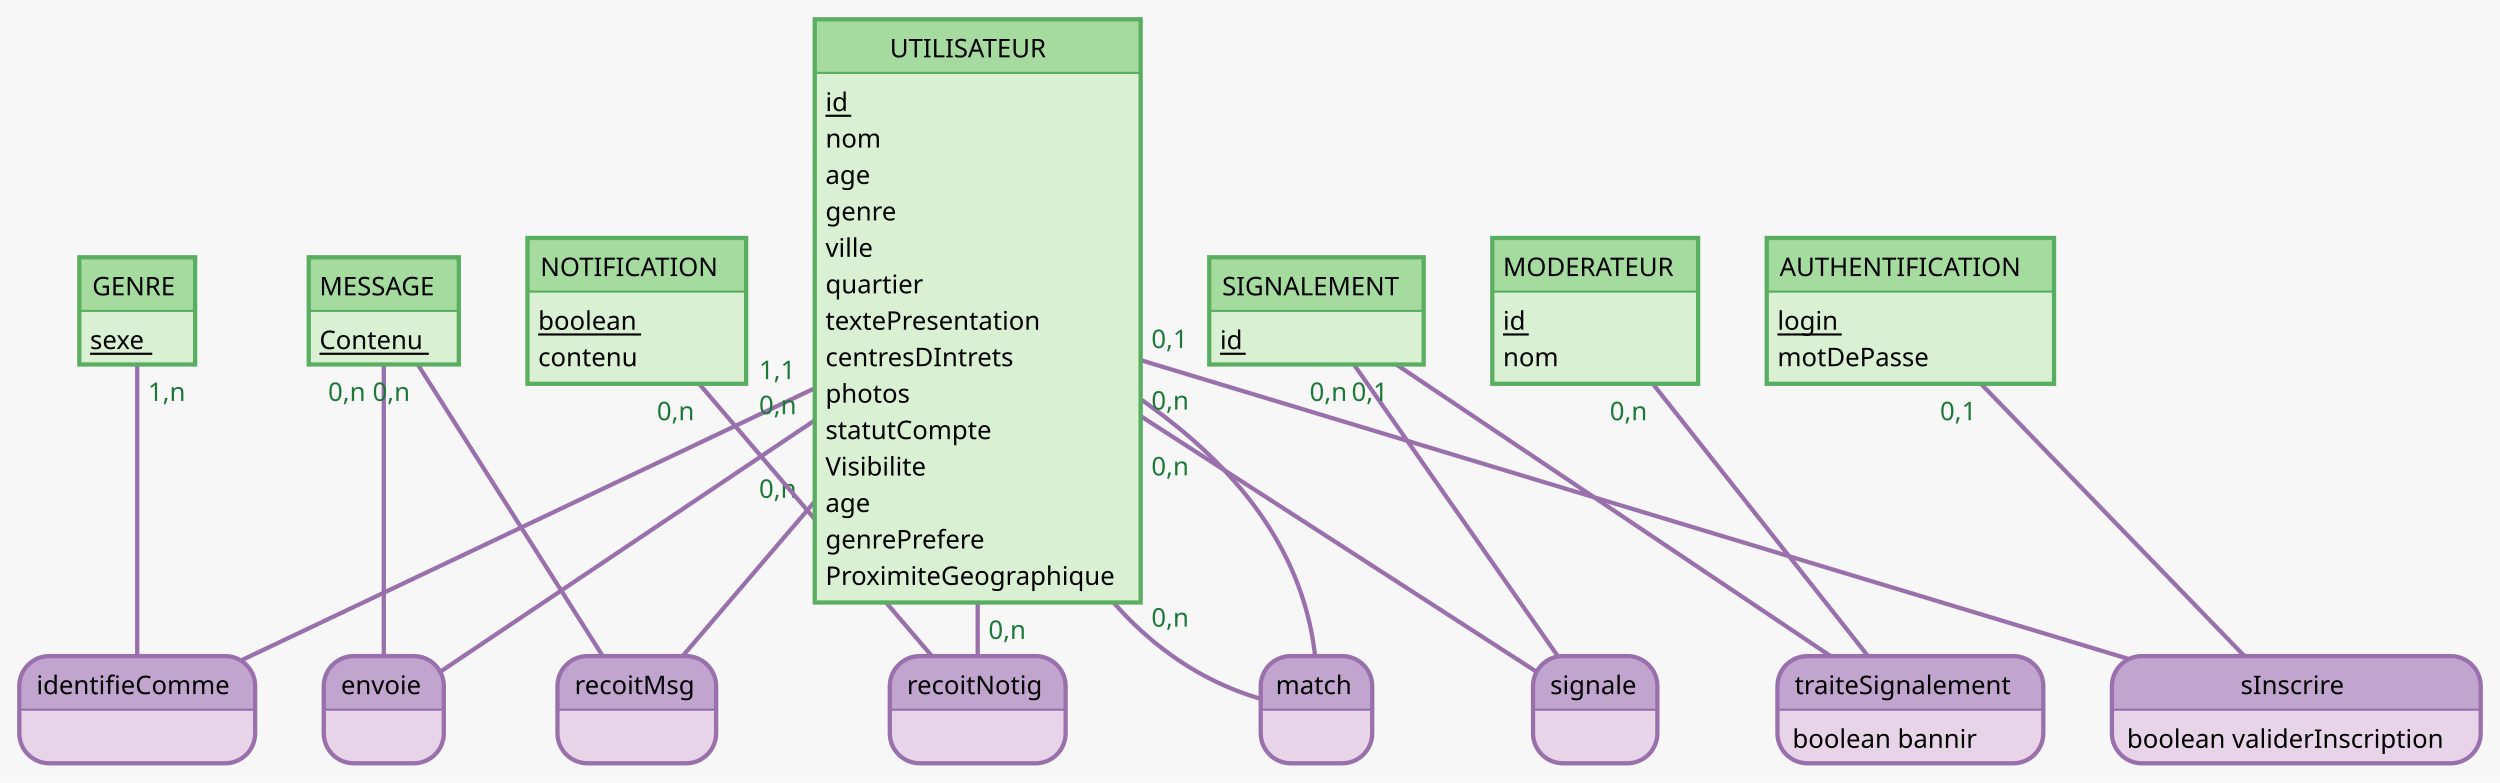
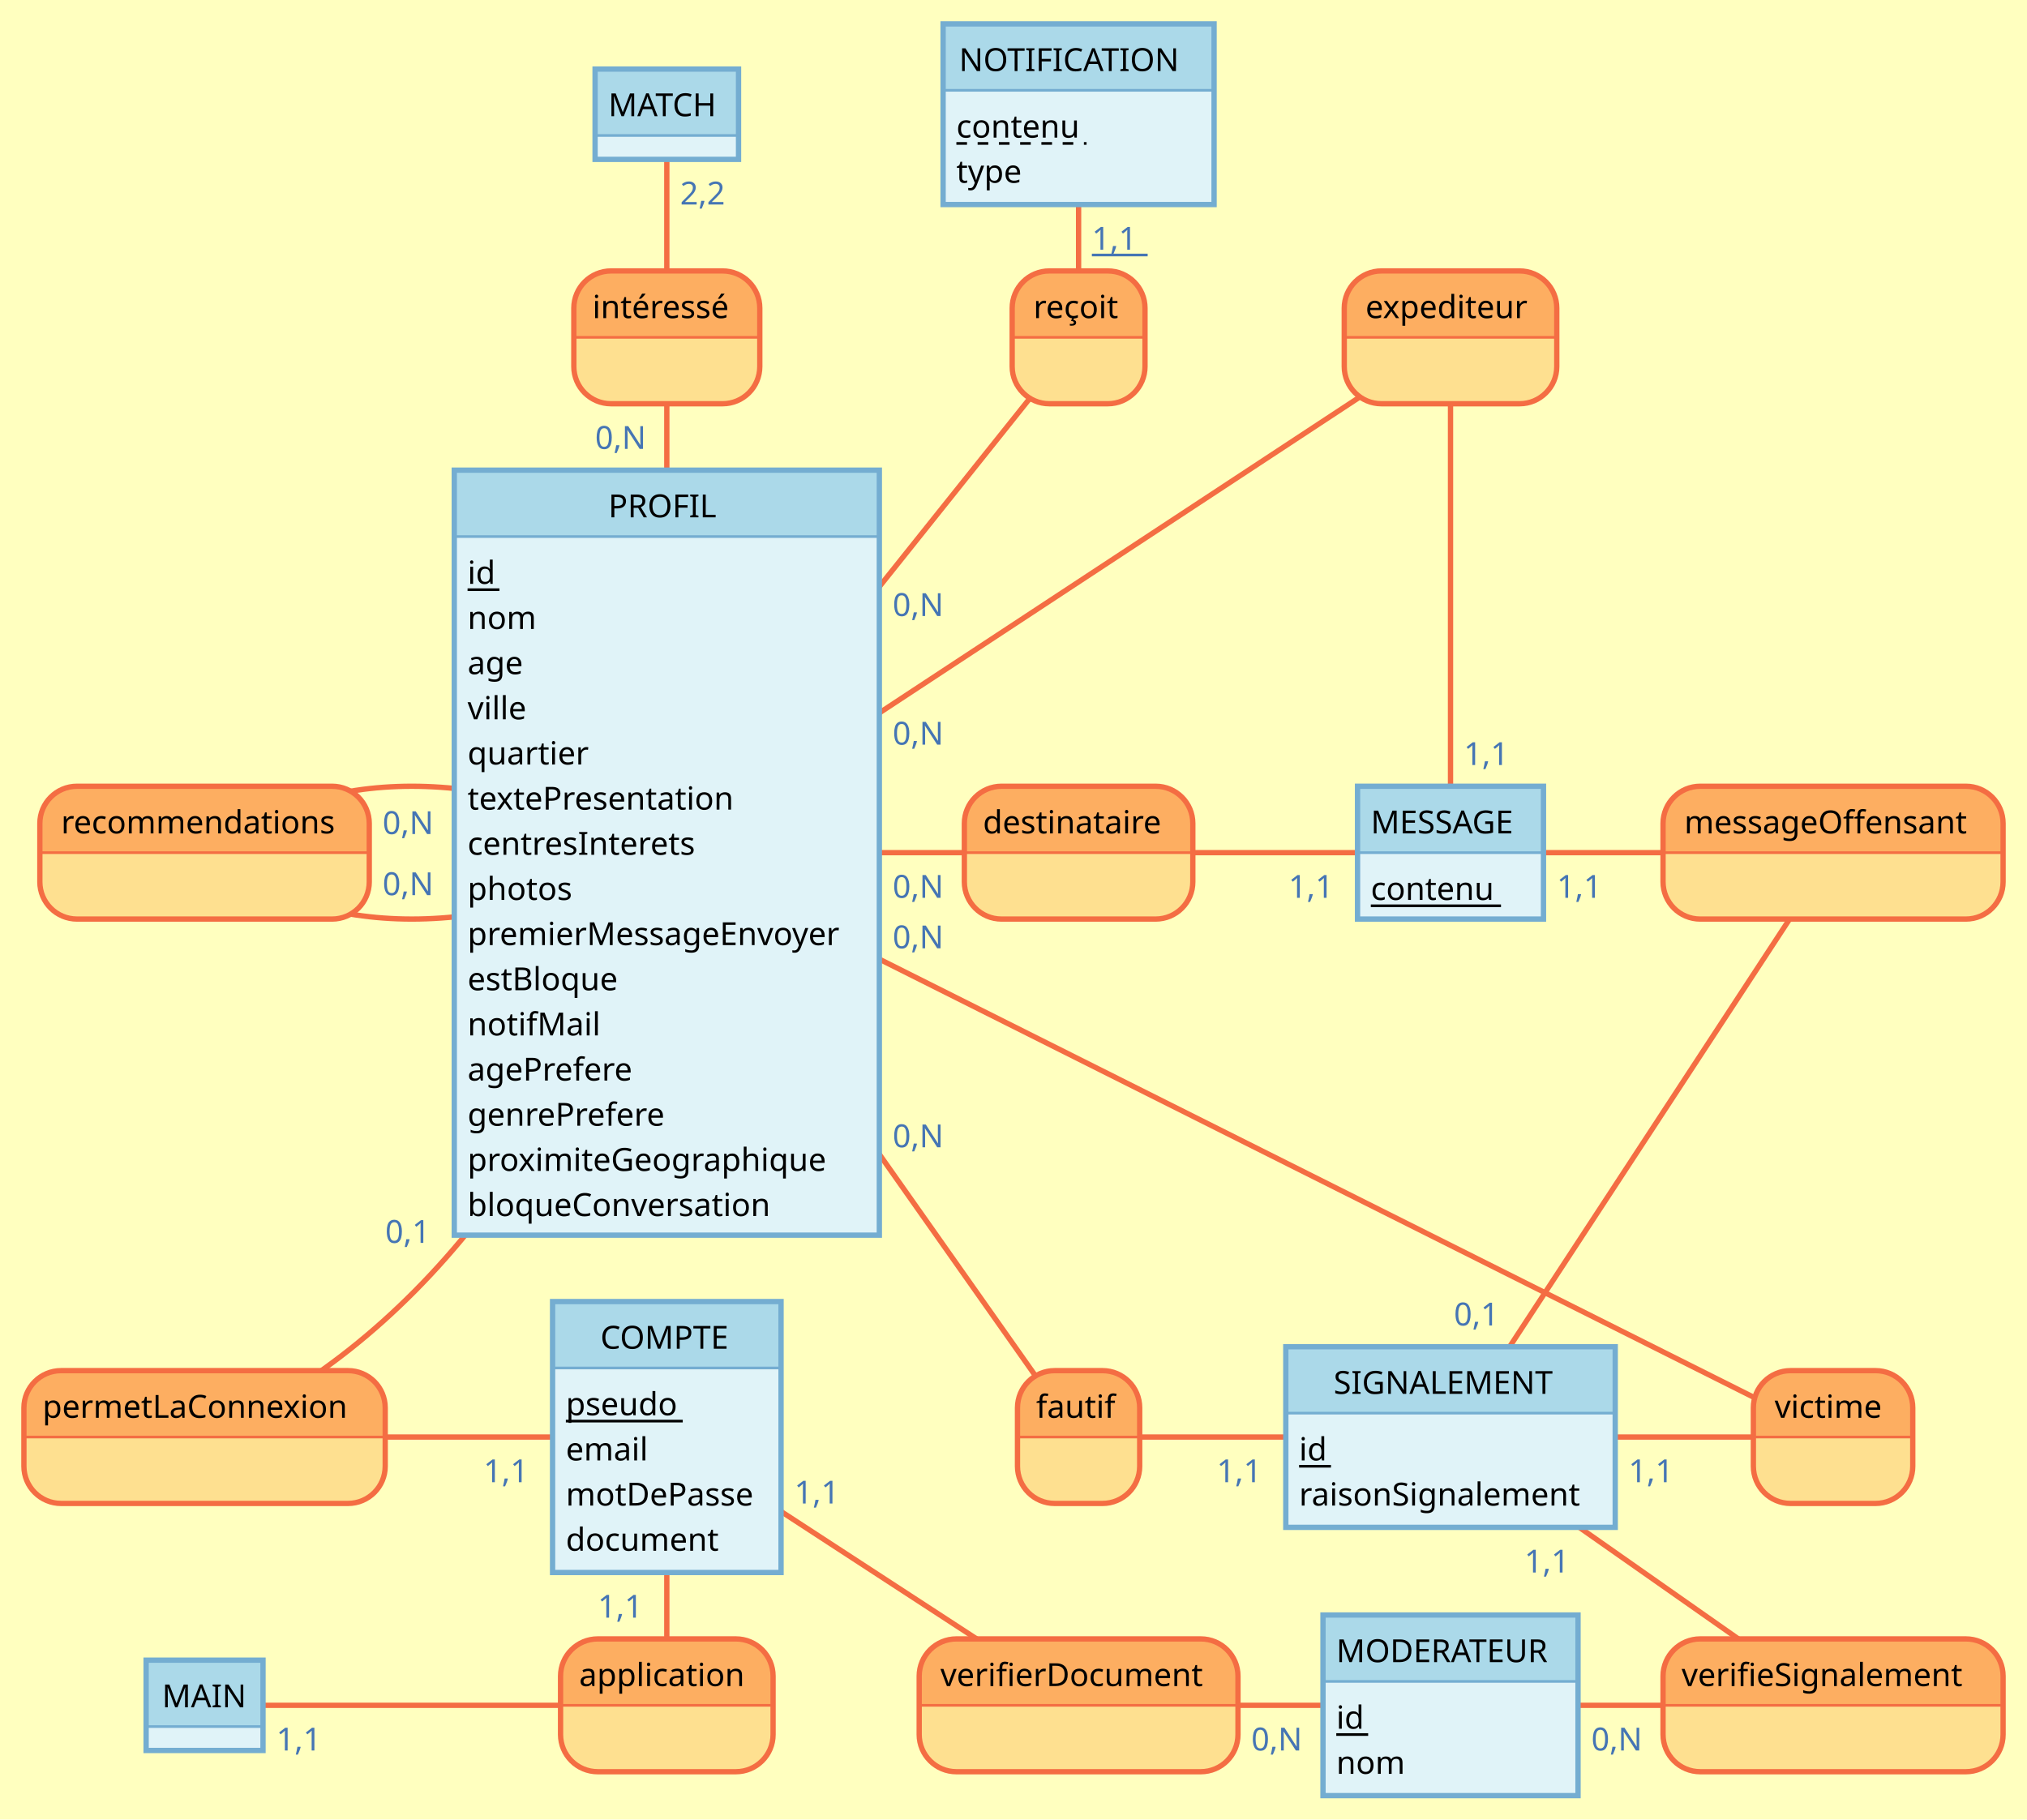
- <svg xmlns="http://www.w3.org/2000/svg" width="1166" height="365" viewBox="0 0 1166 365">
-   <rect x="0" y="0" width="1166" height="365" fill="#f7f7f7" stroke="none" stroke-width="0" />
-   <g>
-     <line x1="456" y1="145" x2="64" y2="331" stroke="#9970ab" stroke-width="2" />
-     <line x1="64" y1="145" x2="64" y2="331" stroke="#9970ab" stroke-width="2" />
-     <g>
-       <path d="M105 306 a14 14 90 0 1 14 14 V331 h-110 V320 a14 14 90 0 1 14 -14" fill="#c2a5cf" stroke="#c2a5cf" stroke-width="0" />
-       <path d="M119 331 v11 a14 14 90 0 1 -14 14 H23 a14 14 90 0 1 -14 -14 V331 H110" fill="#e7d4e8" stroke="#e7d4e8" stroke-width="0" />
-       <rect x="9" y="306" width="110" height="50" fill="none" rx="14" stroke="#9970ab" stroke-width="2" />
-       <line x1="9" y1="331" x2="119" y2="331" stroke="#9970ab" stroke-width="1" />
-       <text x="17" y="323.75" fill="#000000" font-family="Verdana" font-size="12">identifieComme</text>
-     </g>
-     <text x="354" y="176.78" fill="#1b7837" font-family="Verdana" font-size="12">1,1</text>
-     <text x="69" y="187" fill="#1b7837" font-family="Verdana" font-size="12">1,n</text>
-   </g>
-   <g>
-     <line x1="456" y1="145" x2="179" y2="331" stroke="#9970ab" stroke-width="2" />
-     <line x1="179" y1="145" x2="179" y2="331" stroke="#9970ab" stroke-width="2" />
-     <g>
-       <path d="M193 306 a14 14 90 0 1 14 14 V331 h-56 V320 a14 14 90 0 1 14 -14" fill="#c2a5cf" stroke="#c2a5cf" stroke-width="0" />
-       <path d="M207 331 v11 a14 14 90 0 1 -14 14 H165 a14 14 90 0 1 -14 -14 V331 H56" fill="#e7d4e8" stroke="#e7d4e8" stroke-width="0" />
-       <rect x="151" y="306" width="56" height="50" fill="none" rx="14" stroke="#9970ab" stroke-width="2" />
-       <line x1="151" y1="331" x2="207" y2="331" stroke="#9970ab" stroke-width="1" />
-       <text x="159" y="323.75" fill="#000000" font-family="Verdana" font-size="12">envoie</text>
-     </g>
-     <text x="354" y="193.17" fill="#1b7837" font-family="Verdana" font-size="12">0,n</text>
-     <text x="153" y="187" fill="#1b7837" font-family="Verdana" font-size="12">0,n</text>
-   </g>
-   <g>
-     <line x1="456" y1="145" x2="297" y2="331" stroke="#9970ab" stroke-width="2" />
-     <line x1="179" y1="145" x2="297" y2="331" stroke="#9970ab" stroke-width="2" />
-     <g>
-       <path d="M320 306 a14 14 90 0 1 14 14 V331 h-74 V320 a14 14 90 0 1 14 -14" fill="#c2a5cf" stroke="#c2a5cf" stroke-width="0" />
-       <path d="M334 331 v11 a14 14 90 0 1 -14 14 H274 a14 14 90 0 1 -14 -14 V331 H74" fill="#e7d4e8" stroke="#e7d4e8" stroke-width="0" />
-       <rect x="260" y="306" width="74" height="50" fill="none" rx="14" stroke="#9970ab" stroke-width="2" />
-       <line x1="260" y1="331" x2="334" y2="331" stroke="#9970ab" stroke-width="1" />
-       <text x="268" y="323.75" fill="#000000" font-family="Verdana" font-size="12">recoitMsg</text>
-     </g>
-     <text x="354" y="232.2" fill="#1b7837" font-family="Verdana" font-size="12">0,n</text>
-     <text x="173.75" y="187" fill="#1b7837" font-family="Verdana" font-size="12">0,n</text>
-   </g>
-   <g>
-     <line x1="456" y1="145" x2="456" y2="331" stroke="#9970ab" stroke-width="2" />
-     <line x1="297" y1="145" x2="456" y2="331" stroke="#9970ab" stroke-width="2" />
-     <g>
-       <path d="M483 306 a14 14 90 0 1 14 14 V331 h-82 V320 a14 14 90 0 1 14 -14" fill="#c2a5cf" stroke="#c2a5cf" stroke-width="0" />
-       <path d="M497 331 v11 a14 14 90 0 1 -14 14 H429 a14 14 90 0 1 -14 -14 V331 H82" fill="#e7d4e8" stroke="#e7d4e8" stroke-width="0" />
-       <rect x="415" y="306" width="82" height="50" fill="none" rx="14" stroke="#9970ab" stroke-width="2" />
-       <line x1="415" y1="331" x2="497" y2="331" stroke="#9970ab" stroke-width="1" />
-       <text x="423" y="323.75" fill="#000000" font-family="Verdana" font-size="12">recoitNotig</text>
-     </g>
-     <text x="461" y="298" fill="#1b7837" font-family="Verdana" font-size="12">0,n</text>
-     <text x="306.36" y="196" fill="#1b7837" font-family="Verdana" font-size="12">0,n</text>
-   </g>
-   <g>
-     <path d="M456 145 C565.79 192.25 618.46 254.25 614 331" fill="none" stroke="#9970ab" stroke-width="2" />
-     <path d="M456 145 C484.88 260.99 537.54 322.99 614 331" fill="none" stroke="#9970ab" stroke-width="2" />
-     <g>
-       <path d="M626 306 a14 14 90 0 1 14 14 V331 h-52 V320 a14 14 90 0 1 14 -14" fill="#c2a5cf" stroke="#c2a5cf" stroke-width="0" />
-       <path d="M640 331 v11 a14 14 90 0 1 -14 14 H602 a14 14 90 0 1 -14 -14 V331 H52" fill="#e7d4e8" stroke="#e7d4e8" stroke-width="0" />
-       <rect x="588" y="306" width="52" height="50" fill="none" rx="14" stroke="#9970ab" stroke-width="2" />
-       <line x1="588" y1="331" x2="640" y2="331" stroke="#9970ab" stroke-width="1" />
-       <text x="595" y="323.75" fill="#000000" font-family="Verdana" font-size="12">match</text>
-     </g>
-     <text x="537" y="221.74" fill="#1b7837" font-family="Verdana" font-size="12">0,n</text>
-     <text x="537" y="292.26" fill="#1b7837" font-family="Verdana" font-size="12">0,n</text>
-   </g>
-   <g>
-     <line x1="456" y1="145" x2="744" y2="331" stroke="#9970ab" stroke-width="2" />
-     <line x1="614" y1="145" x2="744" y2="331" stroke="#9970ab" stroke-width="2" />
-     <g>
-       <path d="M759 306 a14 14 90 0 1 14 14 V331 h-58 V320 a14 14 90 0 1 14 -14" fill="#c2a5cf" stroke="#c2a5cf" stroke-width="0" />
-       <path d="M773 331 v11 a14 14 90 0 1 -14 14 H729 a14 14 90 0 1 -14 -14 V331 H58" fill="#e7d4e8" stroke="#e7d4e8" stroke-width="0" />
-       <rect x="715" y="306" width="58" height="50" fill="none" rx="14" stroke="#9970ab" stroke-width="2" />
-       <line x1="715" y1="331" x2="773" y2="331" stroke="#9970ab" stroke-width="1" />
-       <text x="723" y="323.75" fill="#000000" font-family="Verdana" font-size="12">signale</text>
-     </g>
-     <text x="537" y="191.05" fill="#1b7837" font-family="Verdana" font-size="12">0,n</text>
-     <text x="610.8" y="187" fill="#1b7837" font-family="Verdana" font-size="12">0,n</text>
-   </g>
-   <g>
-     <line x1="744" y1="145" x2="891" y2="331" stroke="#9970ab" stroke-width="2" />
-     <line x1="614" y1="145" x2="891" y2="331" stroke="#9970ab" stroke-width="2" />
-     <g>
-       <path d="M939 306 a14 14 90 0 1 14 14 V331 h-124 V320 a14 14 90 0 1 14 -14" fill="#c2a5cf" stroke="#c2a5cf" stroke-width="0" />
-       <path d="M953 331 v11 a14 14 90 0 1 -14 14 H843 a14 14 90 0 1 -14 -14 V331 H124" fill="#e7d4e8" stroke="#e7d4e8" stroke-width="0" />
-       <rect x="829" y="306" width="124" height="50" fill="none" rx="14" stroke="#9970ab" stroke-width="2" />
-       <line x1="829" y1="331" x2="953" y2="331" stroke="#9970ab" stroke-width="1" />
-       <text x="837" y="323.75" fill="#000000" font-family="Verdana" font-size="12">traiteSignalement</text>
-       <text x="836" y="348.8" fill="#000000" font-family="Verdana" font-size="12">boolean bannir</text>
-     </g>
-     <text x="750.78" y="196" fill="#1b7837" font-family="Verdana" font-size="12">0,n</text>
-     <text x="630.37" y="187" fill="#1b7837" font-family="Verdana" font-size="12">0,1</text>
-   </g>
-   <g>
-     <line x1="456" y1="145" x2="1071" y2="331" stroke="#9970ab" stroke-width="2" />
-     <line x1="891" y1="145" x2="1071" y2="331" stroke="#9970ab" stroke-width="2" />
-     <g>
-       <path d="M1143 306 a14 14 90 0 1 14 14 V331 h-172 V320 a14 14 90 0 1 14 -14" fill="#c2a5cf" stroke="#c2a5cf" stroke-width="0" />
-       <path d="M1157 331 v11 a14 14 90 0 1 -14 14 H999 a14 14 90 0 1 -14 -14 V331 H172" fill="#e7d4e8" stroke="#e7d4e8" stroke-width="0" />
-       <rect x="985" y="306" width="172" height="50" fill="none" rx="14" stroke="#9970ab" stroke-width="2" />
-       <line x1="985" y1="331" x2="1157" y2="331" stroke="#9970ab" stroke-width="1" />
-       <text x="1045" y="323.75" fill="#000000" font-family="Verdana" font-size="12">sInscrire</text>
-       <text x="992" y="348.8" fill="#000000" font-family="Verdana" font-size="12">boolean validerInscription</text>
-     </g>
-     <text x="537" y="162.34" fill="#1b7837" font-family="Verdana" font-size="12">0,1</text>
-     <text x="904.81" y="196" fill="#1b7837" font-family="Verdana" font-size="12">0,1</text>
-   </g>
-   <g>
-     <g>
-       <rect x="37" y="120" width="54" height="25" fill="#a6dba0" stroke="none" stroke-width="0" opacity="1" />
-       <rect x="37" y="145" width="54" height="25" fill="#d9f0d3" stroke="none" stroke-width="0" opacity="1" />
-       <rect x="37" y="120" width="54" height="50" fill="none" stroke="#5aae61" stroke-width="2" opacity="1" />
-       <line x1="37" y1="145" x2="91" y2="145" stroke="#5aae61" stroke-width="1" />
-     </g>
-     <text x="43" y="137.75" fill="#000000" font-family="Verdana" font-size="12">GENRE</text>
-     <text x="42" y="162.8" fill="#000000" font-family="Verdana" font-size="12">sexe</text>
-     <line x1="42" y1="165" x2="71" y2="165" stroke="#000000" stroke-width="1" />
-   </g>
-   <g>
-     <g>
-       <rect x="144" y="120" width="70" height="25" fill="#a6dba0" stroke="none" stroke-width="0" opacity="1" />
-       <rect x="144" y="145" width="70" height="25" fill="#d9f0d3" stroke="none" stroke-width="0" opacity="1" />
-       <rect x="144" y="120" width="70" height="50" fill="none" stroke="#5aae61" stroke-width="2" opacity="1" />
-       <line x1="144" y1="145" x2="214" y2="145" stroke="#5aae61" stroke-width="1" />
-     </g>
-     <text x="149" y="137.75" fill="#000000" font-family="Verdana" font-size="12">MESSAGE</text>
-     <text x="149" y="162.8" fill="#000000" font-family="Verdana" font-size="12">Contenu</text>
-     <line x1="149" y1="165" x2="200" y2="165" stroke="#000000" stroke-width="1" />
-   </g>
-   <g>
-     <g>
-       <rect x="246" y="111" width="102" height="25" fill="#a6dba0" stroke="none" stroke-width="0" opacity="1" />
-       <rect x="246" y="136" width="102" height="43" fill="#d9f0d3" stroke="none" stroke-width="0" opacity="1" />
-       <rect x="246" y="111" width="102" height="68" fill="none" stroke="#5aae61" stroke-width="2" opacity="1" />
-       <line x1="246" y1="136" x2="348" y2="136" stroke="#5aae61" stroke-width="1" />
-     </g>
-     <text x="252" y="128.75" fill="#000000" font-family="Verdana" font-size="12">NOTIFICATION</text>
-     <text x="251" y="153.8" fill="#000000" font-family="Verdana" font-size="12">boolean</text>
-     <line x1="251" y1="156" x2="299" y2="156" stroke="#000000" stroke-width="1" />
-     <text x="251" y="170.8" fill="#000000" font-family="Verdana" font-size="12">contenu</text>
-   </g>
-   <g>
-     <g>
-       <rect x="380" y="9" width="152" height="25" fill="#a6dba0" stroke="none" stroke-width="0" opacity="1" />
-       <rect x="380" y="34" width="152" height="247" fill="#d9f0d3" stroke="none" stroke-width="0" opacity="1" />
-       <rect x="380" y="9" width="152" height="272" fill="none" stroke="#5aae61" stroke-width="2" opacity="1" />
-       <line x1="380" y1="34" x2="532" y2="34" stroke="#5aae61" stroke-width="1" />
-     </g>
-     <text x="415" y="26.75" fill="#000000" font-family="Verdana" font-size="12">UTILISATEUR</text>
-     <text x="385" y="51.8" fill="#000000" font-family="Verdana" font-size="12">id</text>
-     <line x1="385" y1="54" x2="397" y2="54" stroke="#000000" stroke-width="1" />
-     <text x="385" y="68.8" fill="#000000" font-family="Verdana" font-size="12">nom</text>
-     <text x="385" y="85.8" fill="#000000" font-family="Verdana" font-size="12">age</text>
-     <text x="385" y="102.8" fill="#000000" font-family="Verdana" font-size="12">genre</text>
-     <text x="385" y="119.8" fill="#000000" font-family="Verdana" font-size="12">ville</text>
-     <text x="385" y="136.8" fill="#000000" font-family="Verdana" font-size="12">quartier</text>
-     <text x="385" y="153.8" fill="#000000" font-family="Verdana" font-size="12">textePresentation</text>
-     <text x="385" y="170.8" fill="#000000" font-family="Verdana" font-size="12">centresDIntrets</text>
-     <text x="385" y="187.8" fill="#000000" font-family="Verdana" font-size="12">photos</text>
-     <text x="385" y="204.8" fill="#000000" font-family="Verdana" font-size="12">statutCompte</text>
-     <text x="385" y="221.8" fill="#000000" font-family="Verdana" font-size="12">Visibilite</text>
-     <text x="385" y="238.8" fill="#000000" font-family="Verdana" font-size="12">age</text>
-     <text x="385" y="255.8" fill="#000000" font-family="Verdana" font-size="12">genrePrefere</text>
-     <text x="385" y="272.8" fill="#000000" font-family="Verdana" font-size="12">ProximiteGeographique</text>
-   </g>
-   <g>
-     <g>
-       <rect x="564" y="120" width="100" height="25" fill="#a6dba0" stroke="none" stroke-width="0" opacity="1" />
-       <rect x="564" y="145" width="100" height="25" fill="#d9f0d3" stroke="none" stroke-width="0" opacity="1" />
-       <rect x="564" y="120" width="100" height="50" fill="none" stroke="#5aae61" stroke-width="2" opacity="1" />
-       <line x1="564" y1="145" x2="664" y2="145" stroke="#5aae61" stroke-width="1" />
-     </g>
-     <text x="570" y="137.75" fill="#000000" font-family="Verdana" font-size="12">SIGNALEMENT</text>
-     <text x="569" y="162.8" fill="#000000" font-family="Verdana" font-size="12">id</text>
-     <line x1="569" y1="165" x2="581" y2="165" stroke="#000000" stroke-width="1" />
-   </g>
-   <g>
-     <g>
-       <rect x="696" y="111" width="96" height="25" fill="#a6dba0" stroke="none" stroke-width="0" opacity="1" />
-       <rect x="696" y="136" width="96" height="43" fill="#d9f0d3" stroke="none" stroke-width="0" opacity="1" />
-       <rect x="696" y="111" width="96" height="68" fill="none" stroke="#5aae61" stroke-width="2" opacity="1" />
-       <line x1="696" y1="136" x2="792" y2="136" stroke="#5aae61" stroke-width="1" />
-     </g>
-     <text x="701" y="128.75" fill="#000000" font-family="Verdana" font-size="12">MODERATEUR</text>
-     <text x="701" y="153.8" fill="#000000" font-family="Verdana" font-size="12">id</text>
-     <line x1="701" y1="156" x2="713" y2="156" stroke="#000000" stroke-width="1" />
-     <text x="701" y="170.8" fill="#000000" font-family="Verdana" font-size="12">nom</text>
-   </g>
-   <g>
-     <g>
-       <rect x="824" y="111" width="134" height="25" fill="#a6dba0" stroke="none" stroke-width="0" opacity="1" />
-       <rect x="824" y="136" width="134" height="43" fill="#d9f0d3" stroke="none" stroke-width="0" opacity="1" />
-       <rect x="824" y="111" width="134" height="68" fill="none" stroke="#5aae61" stroke-width="2" opacity="1" />
-       <line x1="824" y1="136" x2="958" y2="136" stroke="#5aae61" stroke-width="1" />
-     </g>
-     <text x="830" y="128.75" fill="#000000" font-family="Verdana" font-size="12">AUTHENTIFICATION</text>
-     <text x="829" y="153.8" fill="#000000" font-family="Verdana" font-size="12">login</text>
-     <line x1="829" y1="156" x2="859" y2="156" stroke="#000000" stroke-width="1" />
-     <text x="829" y="170.8" fill="#000000" font-family="Verdana" font-size="12">motDePasse</text>
-   </g>
+ <svg xmlns="http://www.w3.org/2000/svg" width="763" height="685" viewBox="0 0 763 685">
+   <rect x="0" y="0" width="763" height="685" fill="#ffffbf" stroke="none" stroke-width="0" />
+   <g class="page_0_a20c25ef diagram_page" visibility="visible">
+     <line x1="251" y1="321" x2="251" y2="127" stroke="#f46d43" stroke-width="2" />
+     <line x1="251" y1="43" x2="251" y2="127" stroke="#f46d43" stroke-width="2" />
+     <g>
+       <path d="M272 102 a14 14 90 0 1 14 14 V127 h-70 V116 a14 14 90 0 1 14 -14" fill="#fdae61" stroke="#fdae61" stroke-width="0" />
+       <path d="M286 127 v11 a14 14 90 0 1 -14 14 H230 a14 14 90 0 1 -14 -14 V127 H70" fill="#fee090" stroke="#fee090" stroke-width="0" />
+       <rect x="216" y="102" width="70" height="50" fill="none" rx="14" stroke="#f46d43" stroke-width="2" />
+       <line x1="216" y1="127" x2="286" y2="127" stroke="#f46d43" stroke-width="1" />
+       <text x="223" y="119.75" fill="#000000" font-family="Verdana" font-size="12">intéressé</text>
+     </g>
+     <text x="224" y="169" fill="#4575b4" font-family="Verdana" font-size="12">0,N</text>
+     <text x="256" y="77" fill="#4575b4" font-family="Verdana" font-size="12">2,2</text>
+   </g>
+   <g class="page_0_a20c25ef diagram_page" visibility="visible">
+     <line x1="251" y1="321" x2="406" y2="127" stroke="#f46d43" stroke-width="2" />
+     <line x1="406" y1="43" x2="406" y2="127" stroke="#f46d43" stroke-width="2" />
+     <g>
+       <path d="M417 102 a14 14 90 0 1 14 14 V127 h-50 V116 a14 14 90 0 1 14 -14" fill="#fdae61" stroke="#fdae61" stroke-width="0" />
+       <path d="M431 127 v11 a14 14 90 0 1 -14 14 H395 a14 14 90 0 1 -14 -14 V127 H50" fill="#fee090" stroke="#fee090" stroke-width="0" />
+       <rect x="381" y="102" width="50" height="50" fill="none" rx="14" stroke="#f46d43" stroke-width="2" />
+       <line x1="381" y1="127" x2="431" y2="127" stroke="#f46d43" stroke-width="1" />
+       <text x="389" y="119.75" fill="#000000" font-family="Verdana" font-size="12">reçoit</text>
+     </g>
+     <text x="336" y="231.91" fill="#4575b4" font-family="Verdana" font-size="12">0,N</text>
+     <text x="411" y="94" fill="#4575b4" font-family="Verdana" font-size="12">1,1</text>
+     <line x1="411" y1="96" x2="432" y2="96" stroke="#4575b4" stroke-width="1" />
+   </g>
+   <g class="page_0_a20c25ef diagram_page" visibility="visible">
+     <line x1="251" y1="321" x2="546" y2="127" stroke="#f46d43" stroke-width="2" />
+     <line x1="546" y1="321" x2="546" y2="127" stroke="#f46d43" stroke-width="2" />
+     <g>
+       <path d="M572 102 a14 14 90 0 1 14 14 V127 h-80 V116 a14 14 90 0 1 14 -14" fill="#fdae61" stroke="#fdae61" stroke-width="0" />
+       <path d="M586 127 v11 a14 14 90 0 1 -14 14 H520 a14 14 90 0 1 -14 -14 V127 H80" fill="#fee090" stroke="#fee090" stroke-width="0" />
+       <rect x="506" y="102" width="80" height="50" fill="none" rx="14" stroke="#f46d43" stroke-width="2" />
+       <line x1="506" y1="127" x2="586" y2="127" stroke="#f46d43" stroke-width="1" />
+       <text x="514" y="119.75" fill="#000000" font-family="Verdana" font-size="12">expediteur</text>
+     </g>
+     <text x="336" y="280.34" fill="#4575b4" font-family="Verdana" font-size="12">0,N</text>
+     <text x="551" y="288" fill="#4575b4" font-family="Verdana" font-size="12">1,1</text>
+   </g>
+   <g class="page_0_a20c25ef diagram_page" visibility="visible">
+     <path d="M251 321 C181 354.33 123 354.33 77 321" fill="none" stroke="#f46d43" stroke-width="2" />
+     <path d="M251 321 C181 287.67 123 287.67 77 321" fill="none" stroke="#f46d43" stroke-width="2" />
+     <g>
+       <path d="M125 296 a14 14 90 0 1 14 14 V321 h-124 V310 a14 14 90 0 1 14 -14" fill="#fdae61" stroke="#fdae61" stroke-width="0" />
+       <path d="M139 321 v11 a14 14 90 0 1 -14 14 H29 a14 14 90 0 1 -14 -14 V321 H124" fill="#fee090" stroke="#fee090" stroke-width="0" />
+       <rect x="15" y="296" width="124" height="50" fill="none" rx="14" stroke="#f46d43" stroke-width="2" />
+       <line x1="15" y1="321" x2="139" y2="321" stroke="#f46d43" stroke-width="1" />
+       <text x="23" y="313.75" fill="#000000" font-family="Verdana" font-size="12">recommendations</text>
+     </g>
+     <text x="144" y="337" fill="#4575b4" font-family="Verdana" font-size="12">0,N</text>
+     <text x="144" y="314" fill="#4575b4" font-family="Verdana" font-size="12" style="cursor: pointer;">0,N</text>
+   </g>
+   <g class="page_0_a20c25ef diagram_page" visibility="visible">
+     <line x1="251" y1="321" x2="406" y2="321" stroke="#f46d43" stroke-width="2" />
+     <line x1="546" y1="321" x2="406" y2="321" stroke="#f46d43" stroke-width="2" />
+     <g>
+       <path d="M435 296 a14 14 90 0 1 14 14 V321 h-86 V310 a14 14 90 0 1 14 -14" fill="#fdae61" stroke="#fdae61" stroke-width="0" />
+       <path d="M449 321 v11 a14 14 90 0 1 -14 14 H377 a14 14 90 0 1 -14 -14 V321 H86" fill="#fee090" stroke="#fee090" stroke-width="0" />
+       <rect x="363" y="296" width="86" height="50" fill="none" rx="14" stroke="#f46d43" stroke-width="2" />
+       <line x1="363" y1="321" x2="449" y2="321" stroke="#f46d43" stroke-width="1" />
+       <text x="370" y="313.75" fill="#000000" font-family="Verdana" font-size="12">destinataire</text>
+     </g>
+     <text x="336" y="338" fill="#4575b4" font-family="Verdana" font-size="12">0,N</text>
+     <text x="485" y="338" fill="#4575b4" font-family="Verdana" font-size="12">1,1</text>
+   </g>
+   <g class="page_0_a20c25ef diagram_page" visibility="visible">
+     <line x1="546" y1="321" x2="690" y2="321" stroke="#f46d43" stroke-width="2" />
+     <line x1="546" y1="541" x2="690" y2="321" stroke="#f46d43" stroke-width="2" />
+     <g>
+       <path d="M740 296 a14 14 90 0 1 14 14 V321 h-128 V310 a14 14 90 0 1 14 -14" fill="#fdae61" stroke="#fdae61" stroke-width="0" />
+       <path d="M754 321 v11 a14 14 90 0 1 -14 14 H640 a14 14 90 0 1 -14 -14 V321 H128" fill="#fee090" stroke="#fee090" stroke-width="0" />
+       <rect x="626" y="296" width="128" height="50" fill="none" rx="14" stroke="#f46d43" stroke-width="2" />
+       <line x1="626" y1="321" x2="754" y2="321" stroke="#f46d43" stroke-width="1" />
+       <text x="634" y="313.75" fill="#000000" font-family="Verdana" font-size="12">messageOffensant</text>
+     </g>
+     <text x="586" y="338" fill="#4575b4" font-family="Verdana" font-size="12">1,1</text>
+     <text x="547.28" y="499" fill="#4575b4" font-family="Verdana" font-size="12">0,1</text>
+   </g>
+   <g class="page_0_a20c25ef diagram_page" visibility="visible">
+     <path d="M251 321 C212.9 433.37 154.9 506.7 77 541" fill="none" stroke="#f46d43" stroke-width="2" />
+     <line x1="251" y1="541" x2="77" y2="541" stroke="#f46d43" stroke-width="2" />
+     <g>
+       <path d="M131 516 a14 14 90 0 1 14 14 V541 h-136 V530 a14 14 90 0 1 14 -14" fill="#fdae61" stroke="#fdae61" stroke-width="0" />
+       <path d="M145 541 v11 a14 14 90 0 1 -14 14 H23 a14 14 90 0 1 -14 -14 V541 H136" fill="#fee090" stroke="#fee090" stroke-width="0" />
+       <rect x="9" y="516" width="136" height="50" fill="none" rx="14" stroke="#f46d43" stroke-width="2" />
+       <line x1="9" y1="541" x2="145" y2="541" stroke="#f46d43" stroke-width="1" />
+       <text x="16" y="533.75" fill="#000000" font-family="Verdana" font-size="12">permetLaConnexion</text>
+     </g>
+     <text x="145" y="467.91" fill="#4575b4" font-family="Verdana" font-size="12">0,1</text>
+     <text x="182" y="558" fill="#4575b4" font-family="Verdana" font-size="12">1,1</text>
+   </g>
+   <g class="page_0_a20c25ef diagram_page" visibility="visible">
+     <line x1="251" y1="321" x2="406" y2="541" stroke="#f46d43" stroke-width="2" />
+     <line x1="546" y1="541" x2="406" y2="541" stroke="#f46d43" stroke-width="2" />
+     <g>
+       <path d="M415 516 a14 14 90 0 1 14 14 V541 h-46 V530 a14 14 90 0 1 14 -14" fill="#fdae61" stroke="#fdae61" stroke-width="0" />
+       <path d="M429 541 v11 a14 14 90 0 1 -14 14 H397 a14 14 90 0 1 -14 -14 V541 H46" fill="#fee090" stroke="#fee090" stroke-width="0" />
+       <rect x="383" y="516" width="46" height="50" fill="none" rx="14" stroke="#f46d43" stroke-width="2" />
+       <line x1="383" y1="541" x2="429" y2="541" stroke="#f46d43" stroke-width="1" />
+       <text x="390" y="533.75" fill="#000000" font-family="Verdana" font-size="12">fautif</text>
+     </g>
+     <text x="336" y="431.91" fill="#4575b4" font-family="Verdana" font-size="12">0,N</text>
+     <text x="458" y="558" fill="#4575b4" font-family="Verdana" font-size="12">1,1</text>
+   </g>
+   <g class="page_0_a20c25ef diagram_page" visibility="visible">
+     <line x1="251" y1="321" x2="690" y2="541" stroke="#f46d43" stroke-width="2" />
+     <line x1="546" y1="541" x2="690" y2="541" stroke="#f46d43" stroke-width="2" />
+     <g>
+       <path d="M706 516 a14 14 90 0 1 14 14 V541 h-60 V530 a14 14 90 0 1 14 -14" fill="#fdae61" stroke="#fdae61" stroke-width="0" />
+       <path d="M720 541 v11 a14 14 90 0 1 -14 14 H674 a14 14 90 0 1 -14 -14 V541 H60" fill="#fee090" stroke="#fee090" stroke-width="0" />
+       <rect x="660" y="516" width="60" height="50" fill="none" rx="14" stroke="#f46d43" stroke-width="2" />
+       <line x1="660" y1="541" x2="720" y2="541" stroke="#f46d43" stroke-width="1" />
+       <text x="668" y="533.75" fill="#000000" font-family="Verdana" font-size="12">victime</text>
+     </g>
+     <text x="336" y="357.01" fill="#4575b4" font-family="Verdana" font-size="12">0,N</text>
+     <text x="613" y="558" fill="#4575b4" font-family="Verdana" font-size="12">1,1</text>
+   </g>
+   <g class="page_0_a20c25ef diagram_page" visibility="visible">
+     <line x1="77" y1="642" x2="251" y2="642" stroke="#f46d43" stroke-width="2" />
+     <line x1="251" y1="541" x2="251" y2="642" stroke="#f46d43" stroke-width="2" />
+     <g>
+       <path d="M277 617 a14 14 90 0 1 14 14 V642 h-80 V631 a14 14 90 0 1 14 -14" fill="#fdae61" stroke="#fdae61" stroke-width="0" />
+       <path d="M291 642 v11 a14 14 90 0 1 -14 14 H225 a14 14 90 0 1 -14 -14 V642 H80" fill="#fee090" stroke="#fee090" stroke-width="0" />
+       <rect x="211" y="617" width="80" height="50" fill="none" rx="14" stroke="#f46d43" stroke-width="2" />
+       <line x1="211" y1="642" x2="291" y2="642" stroke="#f46d43" stroke-width="1" />
+       <text x="218" y="634.75" fill="#000000" font-family="Verdana" font-size="12">application</text>
+     </g>
+     <text x="104" y="659" fill="#4575b4" font-family="Verdana" font-size="12">1,1</text>
+     <text x="225" y="609" fill="#4575b4" font-family="Verdana" font-size="12">1,1</text>
+   </g>
+   <g class="page_0_a20c25ef diagram_page" visibility="visible">
+     <line x1="251" y1="541" x2="406" y2="642" stroke="#f46d43" stroke-width="2" />
+     <line x1="546" y1="642" x2="406" y2="642" stroke="#f46d43" stroke-width="2" />
+     <g>
+       <path d="M452 617 a14 14 90 0 1 14 14 V642 h-120 V631 a14 14 90 0 1 14 -14" fill="#fdae61" stroke="#fdae61" stroke-width="0" />
+       <path d="M466 642 v11 a14 14 90 0 1 -14 14 H360 a14 14 90 0 1 -14 -14 V642 H120" fill="#fee090" stroke="#fee090" stroke-width="0" />
+       <rect x="346" y="617" width="120" height="50" fill="none" rx="14" stroke="#f46d43" stroke-width="2" />
+       <line x1="346" y1="642" x2="466" y2="642" stroke="#f46d43" stroke-width="1" />
+       <text x="354" y="634.75" fill="#000000" font-family="Verdana" font-size="12">verifierDocument</text>
+     </g>
+     <text x="299" y="566.03" fill="#4575b4" font-family="Verdana" font-size="12">1,1</text>
+     <text x="471" y="659" fill="#4575b4" font-family="Verdana" font-size="12">0,N</text>
+   </g>
+   <g class="page_0_a20c25ef diagram_page" visibility="visible">
+     <line x1="546" y1="642" x2="690" y2="642" stroke="#f46d43" stroke-width="2" />
+     <line x1="546" y1="541" x2="690" y2="642" stroke="#f46d43" stroke-width="2" />
+     <g>
+       <path d="M740 617 a14 14 90 0 1 14 14 V642 h-128 V631 a14 14 90 0 1 14 -14" fill="#fdae61" stroke="#fdae61" stroke-width="0" />
+       <path d="M754 642 v11 a14 14 90 0 1 -14 14 H640 a14 14 90 0 1 -14 -14 V642 H128" fill="#fee090" stroke="#fee090" stroke-width="0" />
+       <rect x="626" y="617" width="128" height="50" fill="none" rx="14" stroke="#f46d43" stroke-width="2" />
+       <line x1="626" y1="642" x2="754" y2="642" stroke="#f46d43" stroke-width="1" />
+       <text x="633" y="634.75" fill="#000000" font-family="Verdana" font-size="12">verifieSignalement</text>
+     </g>
+     <text x="599" y="659" fill="#4575b4" font-family="Verdana" font-size="12">0,N</text>
+     <text x="573.82" y="592" fill="#4575b4" font-family="Verdana" font-size="12">1,1</text>
+   </g>
+   <g class="page_0_a20c25ef diagram_page" visibility="visible">
+     <g>
+       <rect x="224" y="26" width="54" height="25" fill="#abd9e9" stroke="none" stroke-width="0" opacity="1" />
+       <rect x="224" y="51" width="54" height="9" fill="#e0f3f8" stroke="none" stroke-width="0" opacity="1" />
+       <rect x="224" y="26" width="54" height="34" fill="none" stroke="#74add1" stroke-width="2" opacity="1" />
+       <line x1="224" y1="51" x2="278" y2="51" stroke="#74add1" stroke-width="1" />
+     </g>
+     <text x="229" y="43.75" fill="#000000" font-family="Verdana" font-size="12">MATCH</text>
+   </g>
+   <g class="page_0_a20c25ef diagram_page" visibility="visible">
+     <g>
+       <rect x="355" y="9" width="102" height="25" fill="#abd9e9" stroke="none" stroke-width="0" opacity="1" />
+       <rect x="355" y="34" width="102" height="43" fill="#e0f3f8" stroke="none" stroke-width="0" opacity="1" />
+       <rect x="355" y="9" width="102" height="68" fill="none" stroke="#74add1" stroke-width="2" opacity="1" />
+       <line x1="355" y1="34" x2="457" y2="34" stroke="#74add1" stroke-width="1" />
+     </g>
+     <text x="361" y="26.75" fill="#000000" font-family="Verdana" font-size="12">NOTIFICATION</text>
+     <text x="360" y="51.8" fill="#000000" font-family="Verdana" font-size="12">contenu</text>
+     <line x1="360" y1="54" x2="409" y2="54" stroke="#000000" stroke-width="1" stroke-dasharray="4" />
+     <text x="360" y="68.8" fill="#000000" font-family="Verdana" font-size="12">type</text>
+   </g>
+   <g class="page_0_a20c25ef diagram_page" visibility="visible">
+     <g>
+       <rect x="171" y="177" width="160" height="25" fill="#abd9e9" stroke="none" stroke-width="0" opacity="1" />
+       <rect x="171" y="202" width="160" height="263" fill="#e0f3f8" stroke="none" stroke-width="0" opacity="1" />
+       <rect x="171" y="177" width="160" height="288" fill="none" stroke="#74add1" stroke-width="2" opacity="1" />
+       <line x1="171" y1="202" x2="331" y2="202" stroke="#74add1" stroke-width="1" />
+     </g>
+     <text x="229" y="194.75" fill="#000000" font-family="Verdana" font-size="12">PROFIL</text>
+     <text x="176" y="219.8" fill="#000000" font-family="Verdana" font-size="12">id</text>
+     <line x1="176" y1="222" x2="188" y2="222" stroke="#000000" stroke-width="1" />
+     <text x="176" y="236.8" fill="#000000" font-family="Verdana" font-size="12">nom</text>
+     <text x="176" y="253.8" fill="#000000" font-family="Verdana" font-size="12">age</text>
+     <text x="176" y="270.8" fill="#000000" font-family="Verdana" font-size="12">ville</text>
+     <text x="176" y="287.8" fill="#000000" font-family="Verdana" font-size="12">quartier</text>
+     <text x="176" y="304.8" fill="#000000" font-family="Verdana" font-size="12">textePresentation</text>
+     <text x="176" y="321.8" fill="#000000" font-family="Verdana" font-size="12">centresInterets</text>
+     <text x="176" y="338.8" fill="#000000" font-family="Verdana" font-size="12">photos</text>
+     <text x="176" y="355.8" fill="#000000" font-family="Verdana" font-size="12">premierMessageEnvoyer</text>
+     <text x="176" y="372.8" fill="#000000" font-family="Verdana" font-size="12">estBloque</text>
+     <text x="176" y="389.8" fill="#000000" font-family="Verdana" font-size="12">notifMail</text>
+     <text x="176" y="406.8" fill="#000000" font-family="Verdana" font-size="12">agePrefere</text>
+     <text x="176" y="423.8" fill="#000000" font-family="Verdana" font-size="12">genrePrefere</text>
+     <text x="176" y="440.8" fill="#000000" font-family="Verdana" font-size="12">proximiteGeographique</text>
+     <text x="176" y="457.8" fill="#000000" font-family="Verdana" font-size="12">bloqueConversation</text>
+   </g>
+   <g class="page_0_a20c25ef diagram_page" visibility="visible">
+     <g>
+       <rect x="511" y="296" width="70" height="25" fill="#abd9e9" stroke="none" stroke-width="0" opacity="1" />
+       <rect x="511" y="321" width="70" height="25" fill="#e0f3f8" stroke="none" stroke-width="0" opacity="1" />
+       <rect x="511" y="296" width="70" height="50" fill="none" stroke="#74add1" stroke-width="2" opacity="1" />
+       <line x1="511" y1="321" x2="581" y2="321" stroke="#74add1" stroke-width="1" />
+     </g>
+     <text x="516" y="313.75" fill="#000000" font-family="Verdana" font-size="12">MESSAGE</text>
+     <text x="516" y="338.8" fill="#000000" font-family="Verdana" font-size="12">contenu</text>
+     <line x1="516" y1="341" x2="565" y2="341" stroke="#000000" stroke-width="1" />
+   </g>
+   <g class="page_0_a20c25ef diagram_page" visibility="visible">
+     <g>
+       <rect x="208" y="490" width="86" height="25" fill="#abd9e9" stroke="none" stroke-width="0" opacity="1" />
+       <rect x="208" y="515" width="86" height="77" fill="#e0f3f8" stroke="none" stroke-width="0" opacity="1" />
+       <rect x="208" y="490" width="86" height="102" fill="none" stroke="#74add1" stroke-width="2" opacity="1" />
+       <line x1="208" y1="515" x2="294" y2="515" stroke="#74add1" stroke-width="1" />
+     </g>
+     <text x="226" y="507.75" fill="#000000" font-family="Verdana" font-size="12">COMPTE</text>
+     <text x="213" y="532.8" fill="#000000" font-family="Verdana" font-size="12">pseudo</text>
+     <line x1="213" y1="535" x2="257" y2="535" stroke="#000000" stroke-width="1" />
+     <text x="213" y="549.8" fill="#000000" font-family="Verdana" font-size="12">email</text>
+     <text x="213" y="566.8" fill="#000000" font-family="Verdana" font-size="12">motDePasse</text>
+     <text x="213" y="583.8" fill="#000000" font-family="Verdana" font-size="12">document</text>
+   </g>
+   <g class="page_0_a20c25ef diagram_page" visibility="visible">
+     <g>
+       <rect x="484" y="507" width="124" height="25" fill="#abd9e9" stroke="none" stroke-width="0" opacity="1" />
+       <rect x="484" y="532" width="124" height="43" fill="#e0f3f8" stroke="none" stroke-width="0" opacity="1" />
+       <rect x="484" y="507" width="124" height="68" fill="none" stroke="#74add1" stroke-width="2" opacity="1" />
+       <line x1="484" y1="532" x2="608" y2="532" stroke="#74add1" stroke-width="1" />
+     </g>
+     <text x="502" y="524.75" fill="#000000" font-family="Verdana" font-size="12">SIGNALEMENT</text>
+     <text x="489" y="549.8" fill="#000000" font-family="Verdana" font-size="12">id</text>
+     <line x1="489" y1="552" x2="501" y2="552" stroke="#000000" stroke-width="1" />
+     <text x="489" y="566.8" fill="#000000" font-family="Verdana" font-size="12">raisonSignalement</text>
+   </g>
+   <g class="page_0_a20c25ef diagram_page" visibility="visible">
+     <g>
+       <rect x="55" y="625" width="44" height="25" fill="#abd9e9" stroke="none" stroke-width="0" opacity="1" />
+       <rect x="55" y="650" width="44" height="9" fill="#e0f3f8" stroke="none" stroke-width="0" opacity="1" />
+       <rect x="55" y="625" width="44" height="34" fill="none" stroke="#74add1" stroke-width="2" opacity="1" />
+       <line x1="55" y1="650" x2="99" y2="650" stroke="#74add1" stroke-width="1" />
+     </g>
+     <text x="61" y="642.75" fill="#000000" font-family="Verdana" font-size="12">MAIN</text>
+   </g>
+   <g class="page_0_a20c25ef diagram_page" visibility="visible">
+     <g>
+       <rect x="498" y="608" width="96" height="25" fill="#abd9e9" stroke="none" stroke-width="0" opacity="1" />
+       <rect x="498" y="633" width="96" height="43" fill="#e0f3f8" stroke="none" stroke-width="0" opacity="1" />
+       <rect x="498" y="608" width="96" height="68" fill="none" stroke="#74add1" stroke-width="2" opacity="1" />
+       <line x1="498" y1="633" x2="594" y2="633" stroke="#74add1" stroke-width="1" />
+     </g>
+     <text x="503" y="625.75" fill="#000000" font-family="Verdana" font-size="12">MODERATEUR</text>
+     <text x="503" y="650.8" fill="#000000" font-family="Verdana" font-size="12">id</text>
+     <line x1="503" y1="653" x2="515" y2="653" stroke="#000000" stroke-width="1" />
+     <text x="503" y="667.8" fill="#000000" font-family="Verdana" font-size="12">nom</text>
+   </g>
+   <rect id="top_overlay_a20c25ef" x="0" y="0" width="100%" height="40" fill="#d73027" stroke-width="0" opacity="0.9" visibility="hidden" />
+   <text id="top_note_a20c25ef" text-anchor="middle" x="381" y="24" fill="#ffffbf" font-family="Verdana" font-size="14" visibility="hidden" />
+   <rect id="bottom_overlay_a20c25ef" x="0" y="645" width="100%" height="40" fill="#d73027" stroke-width="0" opacity="0.9" visibility="hidden" />
+   <text id="bottom_note_a20c25ef" text-anchor="middle" x="381" y="669" fill="#ffffbf" font-family="Verdana" font-size="14" visibility="hidden" />
</svg>
